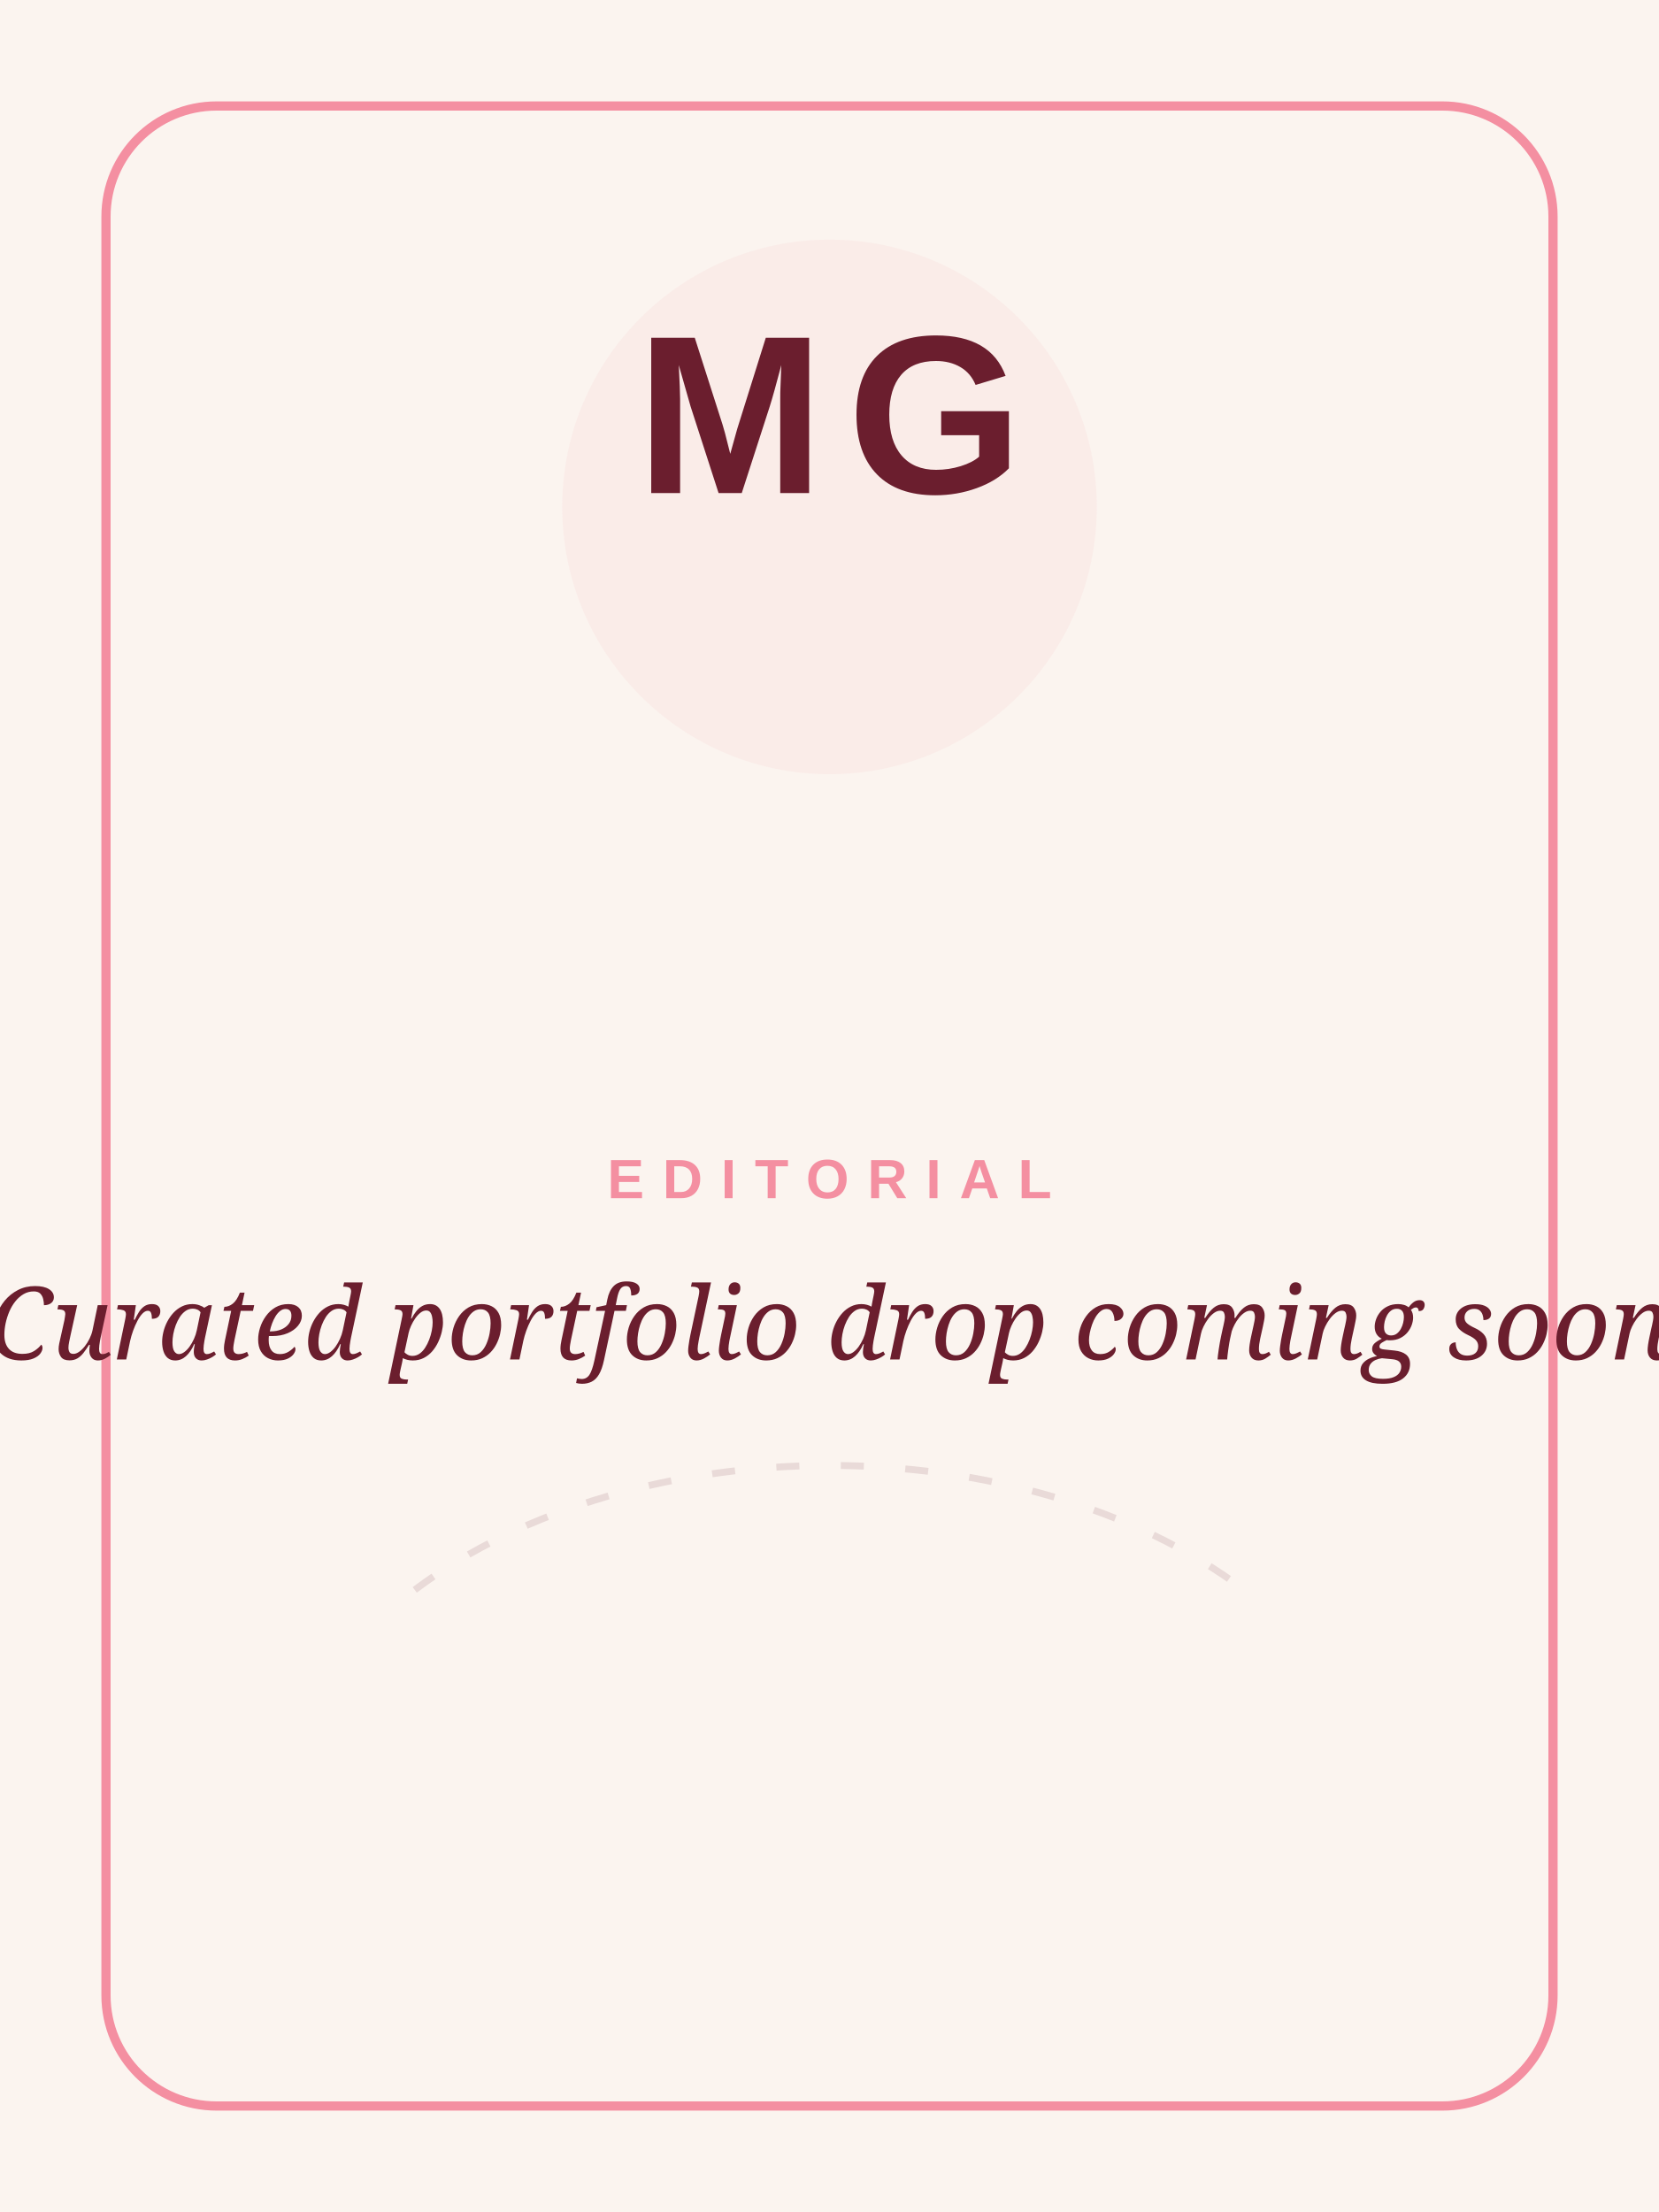
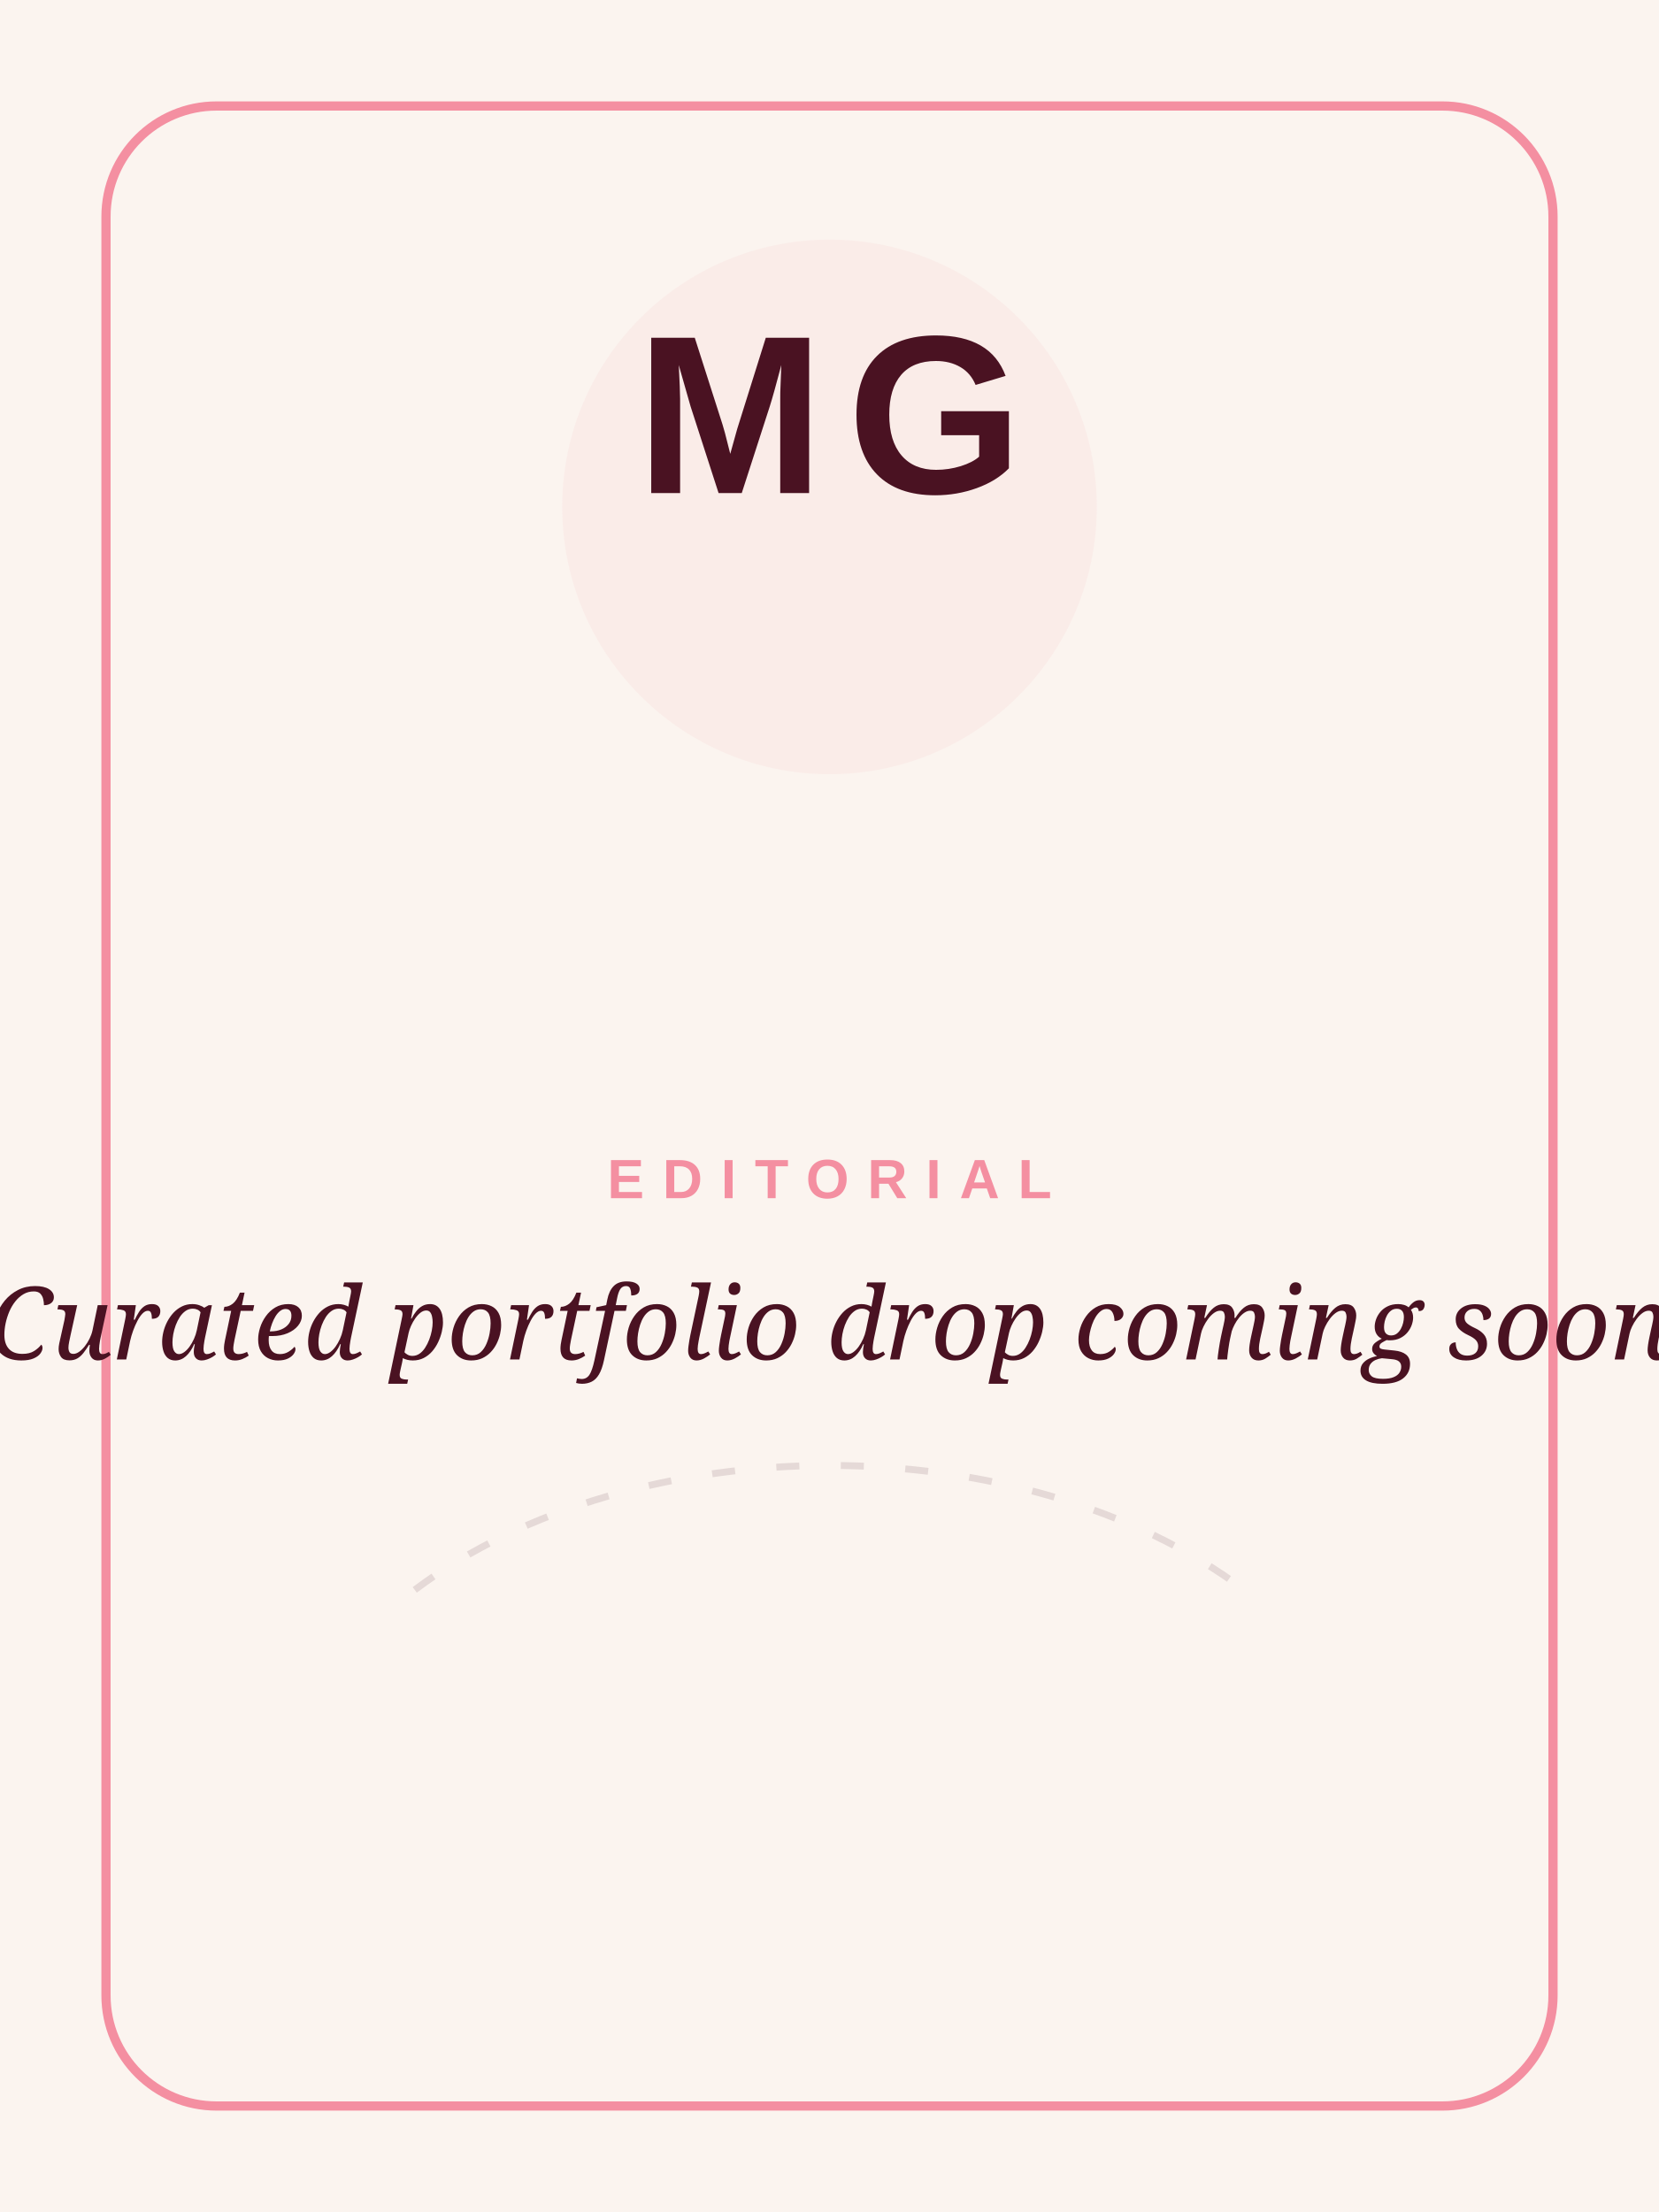
<svg xmlns="http://www.w3.org/2000/svg" viewBox="0 0 720 960" role="img" aria-labelledby="title desc">
  <rect width="720" height="960" fill="#FBF4EF" />
  <rect x="46" y="46" width="628" height="868" rx="48" fill="none" stroke="#F48FA1" stroke-width="4" />
  <circle cx="360" cy="220" r="116" fill="#F48FA1" fill-opacity="0.08" />
-   <path d="M180 690c96-72 264-72 360 0" fill="none" stroke="#6B1E2E" stroke-opacity="0.12" stroke-width="3" stroke-dasharray="10 18" />
-   <text x="360" y="214" text-anchor="middle" fill="#6B1E2E" font-family="Instrument Sans, Arial, sans-serif" font-size="98" font-weight="700" letter-spacing="10">MG</text>
+   <path d="M180 690c96-72 264-72 360 0" fill="none" stroke="#4A1222" stroke-opacity="0.12" stroke-width="3" stroke-dasharray="10 18" />
+   <text x="360" y="214" text-anchor="middle" fill="#4A1222" font-family="Instrument Sans, Arial, sans-serif" font-size="98" font-weight="700" letter-spacing="10">MG</text>
  <text x="360" y="520" text-anchor="middle" fill="#F48FA1" font-family="Instrument Sans, Arial, sans-serif" font-size="24" font-weight="600" letter-spacing="8">EDITORIAL</text>
-   <text x="360" y="590" text-anchor="middle" fill="#6B1E2E" font-family="Instrument Serif, Georgia, serif" font-size="44" font-style="italic">Curated portfolio drop coming soon</text>
+   <text x="360" y="590" text-anchor="middle" fill="#4A1222" font-family="Instrument Serif, Georgia, serif" font-size="44" font-style="italic">Curated portfolio drop coming soon</text>
</svg>
